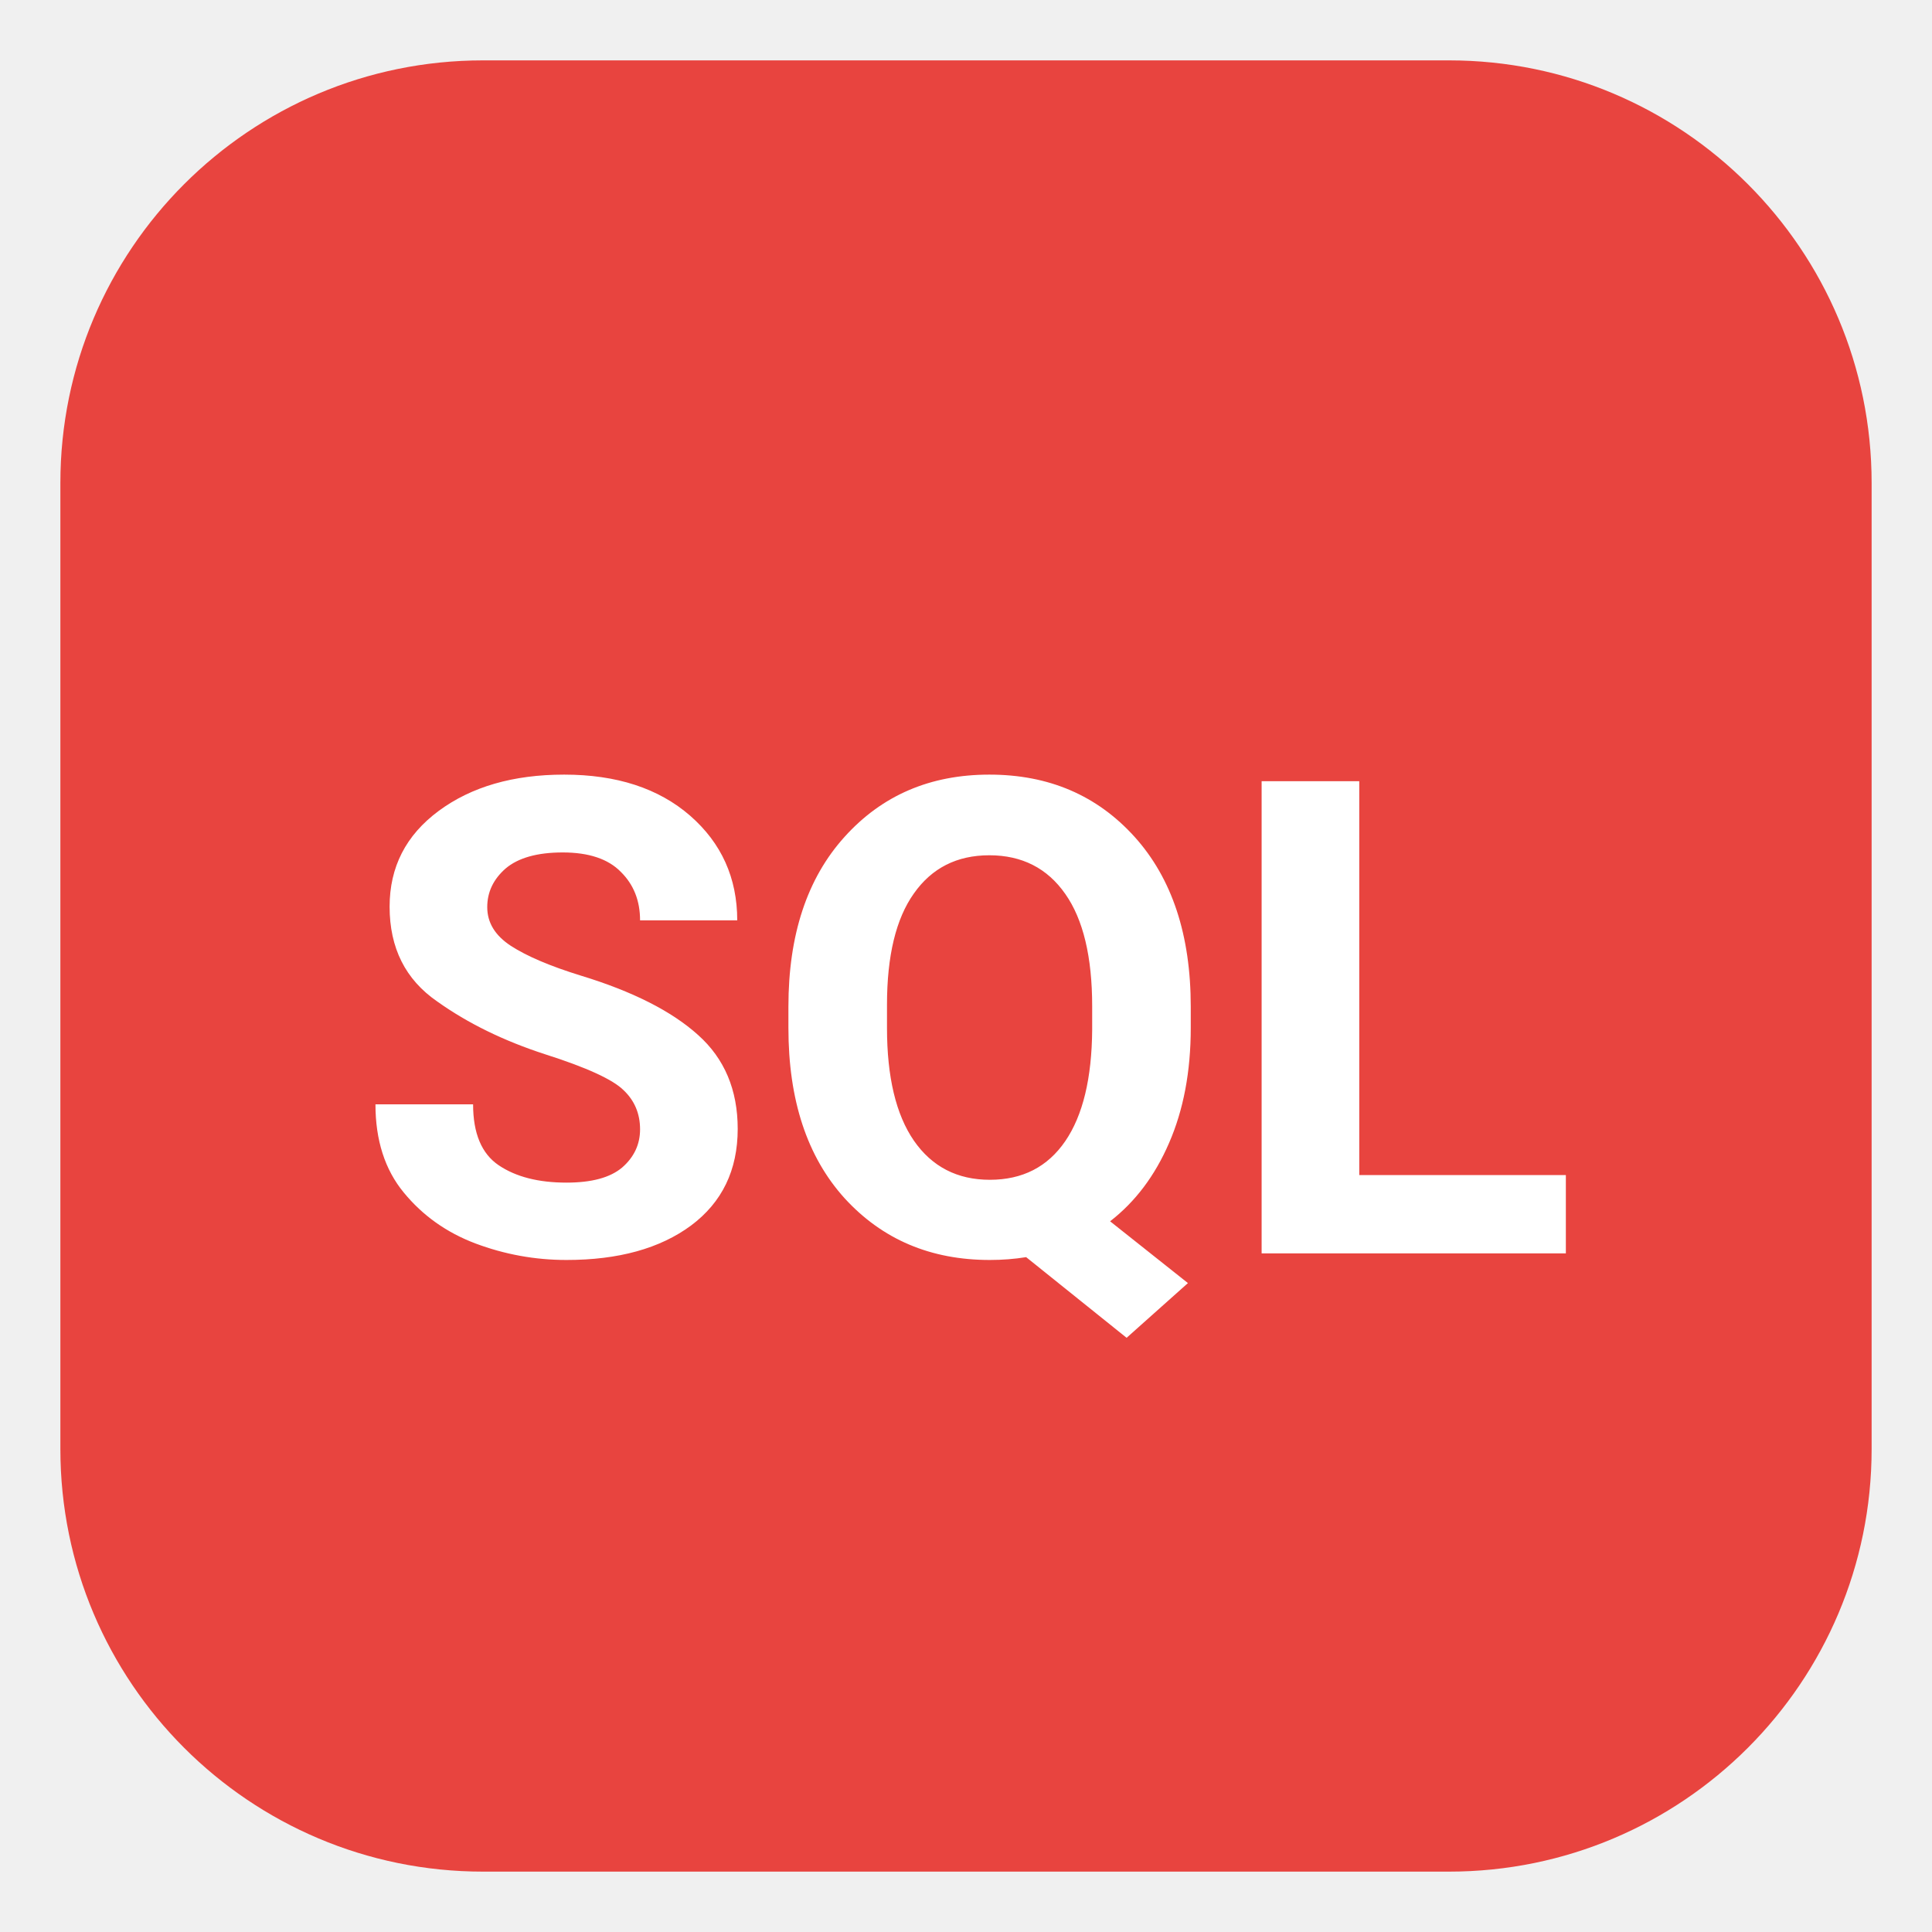
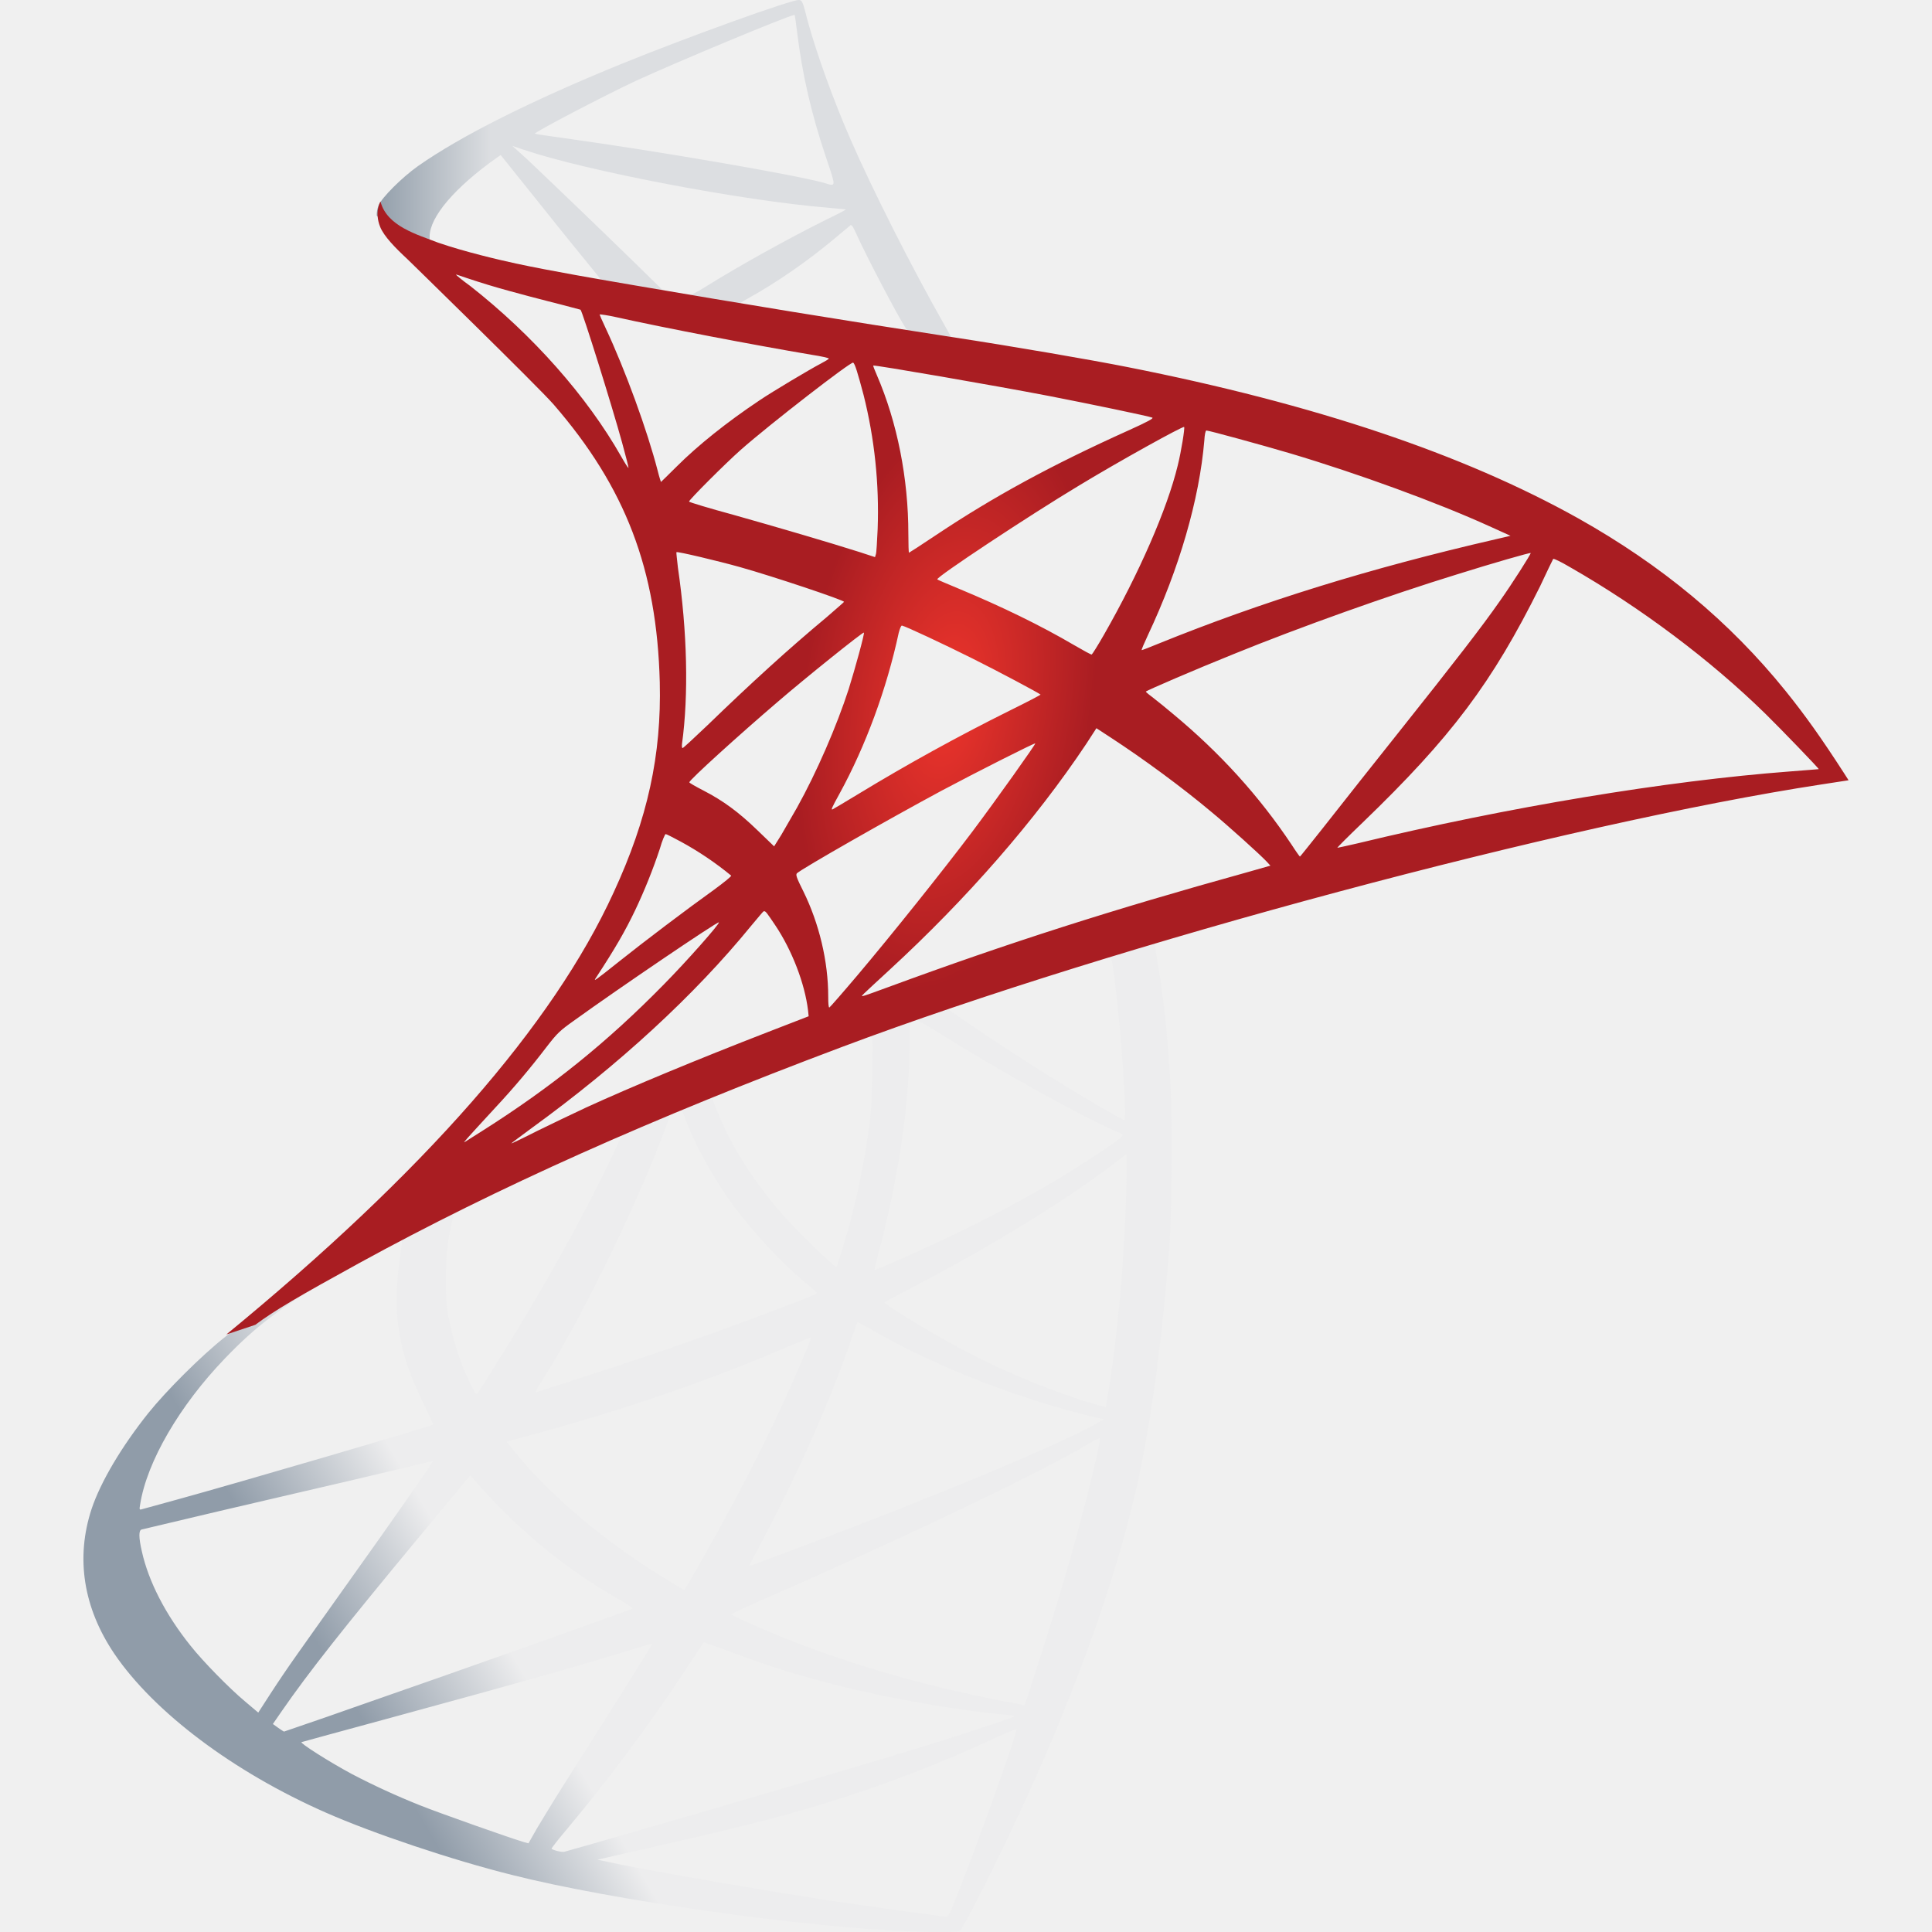
- <svg xmlns="http://www.w3.org/2000/svg" viewBox="0 0 64 64" width="64" height="64" role="img">
-   <rect x="2" y="2" width="60" height="60" rx="14" fill="#E8443F" />
-   <text x="32" y="34" text-anchor="middle" dominant-baseline="central" font-family="Segoe UI, Roboto, Helvetica, Arial, sans-serif" font-weight="700" font-size="22" fill="#ffffff">SQL</text>
+ <svg xmlns="http://www.w3.org/2000/svg" viewBox="0 0 128 128">
+   <defs>
+     <linearGradient id="a" x1="-2901.952" x2="-2061.249" y1="923.573" y2="1420.331" gradientTransform="matrix(.01102 0 0 -.01102 56.808 125.521)" gradientUnits="userSpaceOnUse">
+       <stop offset="0" stop-color="#909ca9" />
+       <stop offset="1" stop-color="#ededee" />
+     </linearGradient>
+     <linearGradient id="b" x1="-2882.7" x2="-2206.249" y1="10288.81" y2="10288.81" gradientTransform="matrix(.01102 0 0 -.01102 56.808 125.521)" gradientUnits="userSpaceOnUse">
+       <stop offset="0" stop-color="#939fab" />
+       <stop offset="1" stop-color="#dcdee1" />
+     </linearGradient>
+     <radialGradient id="c" cx="-14217.448" cy="7277.705" r="898.12" gradientTransform="matrix(-.01059 -.0016 -.00321 .02118 -64.462 -130.43)" gradientUnits="userSpaceOnUse">
+       <stop offset="0" stop-color="#ee352c" />
+       <stop offset="1" stop-color="#a91d22" />
+     </radialGradient>
+   </defs>
+   <path fill="url(#a)" d="m79.363 59.755-25.634 8.37-22.3 9.842-6.24 1.648a135.666 135.666 0 0 1-5.057 4.592c-1.976 1.704-3.816 3.255-5.23 4.378-1.57 1.24-3.895 3.565-5.077 5.038-1.764 2.209-3.158 4.553-3.759 6.355-1.066 3.255-.542 6.549 1.511 9.591 2.636 3.875 7.886 7.828 14.008 10.52 3.12 1.377 8.37 3.14 12.324 4.127 6.567 1.667 19.278 3.47 26.272 3.74 1.414.059 3.313.059 3.39 0 .156-.097 1.241-2.17 2.501-4.746 4.3-8.778 7.4-17.012 9.087-24.046 1.007-4.262 1.801-9.939 2.324-16.662.136-1.88.194-8.177.078-10.308-.175-3.487-.485-6.316-.97-9.086-.077-.408-.096-.776-.057-.796.077-.057.31-.135 3.468-1.046l-.639-1.51zm-5.851 3.43c.233 0 .852 5.947 1.007 9.706.039.795.02 1.318-.02 1.318-.154 0-3.274-1.84-5.501-3.236-1.938-1.22-5.62-3.661-6.2-4.127-.195-.135-.176-.155 1.413-.697 2.693-.91 9.088-2.965 9.3-2.965zm-13.06 4.3c.175 0 .62.252 1.686.911 3.991 2.5 9.417 5.523 11.742 6.53.716.31.794.193-.853 1.318-3.526 2.402-7.924 4.766-13.31 7.149-.95.426-1.745.755-1.764.755-.039 0 .078-.484.233-1.065 1.297-4.825 2.034-9.707 2.073-13.621.02-1.938.02-1.938.194-1.996-.04.02-.02.02 0 .02zm-2.692 1.027c.116.117.038 4.457-.117 5.639a49.361 49.361 0 0 1-1.782 8.428c-.213.717-.407 1.318-.446 1.356-.078.097-2.732-2.5-3.604-3.507-1.511-1.744-2.693-3.487-3.565-5.192-.445-.872-1.143-2.577-1.085-2.635.31-.214 10.521-4.166 10.599-4.089zm-12.672 4.98c.019 0 .038 0 .058.019.039.039.175.35.291.698.62 1.685 2.014 4.165 3.216 5.754 1.318 1.744 3.042 3.605 4.476 4.825.465.387.891.755.949.813.116.117.155.097-3.004 1.299-3.66 1.395-7.652 2.79-12.225 4.262a609.837 609.837 0 0 0-3.274 1.066c-.175.058-.116-.04.387-.834 2.267-3.544 5.715-10.5 7.653-15.422.33-.853.66-1.705.718-1.899.077-.271.174-.368.425-.504.136-.038.272-.077.33-.077zM41.213 75.1c.058.039-.93 2.112-1.899 4.01-1.88 3.663-3.933 7.267-6.684 11.646-.466.755-.91 1.453-.97 1.53-.096.136-.134.097-.445-.503-.659-1.299-1.201-2.965-1.492-4.496-.29-1.511-.232-4.146.098-5.774.25-1.2.232-1.181.813-1.472 2.48-1.26 10.502-5.018 10.58-4.941zm33.422 1.357v.813c0 4.321-.465 10.25-1.143 14.57-.116.756-.213 1.376-.232 1.396 0 0-.562-.155-1.22-.349a49.985 49.985 0 0 1-8.914-3.817c-1.88-1.027-4.61-2.713-4.533-2.79.019-.02.833-.446 1.782-.95 3.798-1.976 7.44-4.107 10.599-6.22 1.182-.794 2.964-2.072 3.351-2.421zm-48.05 5.734c.077 0 .057.155-.059.853a27.507 27.507 0 0 0-.213 2.072c-.155 2.83.31 4.923 1.705 7.79.388.794.698 1.453.678 1.472-.135.117-12.962 3.876-16.992 4.98-1.201.33-2.247.62-2.325.639-.136.04-.155.02-.097-.31.446-2.848 2.616-6.568 5.639-9.707 2.014-2.093 3.623-3.313 6.374-4.882 1.976-1.124 5.018-2.81 5.25-2.887 0-.02.02-.02.04-.02zm30.225 5.406c.02-.02.484.233 1.046.562 4.147 2.403 9.92 4.631 14.841 5.774l.446.097-.62.349c-2.576 1.434-11.044 4.96-19.704 8.195-1.26.465-2.5.93-2.732 1.027-.233.097-.446.155-.446.135 0-.02.349-.697.794-1.53 2.422-4.534 4.863-10.056 6.104-13.892.155-.368.251-.697.27-.717zm-3.08 1.007c.019.02-.136.427-.33.892-1.686 4.088-3.895 8.545-6.724 13.543-.716 1.28-1.317 2.306-1.336 2.306-.02 0-.601-.349-1.299-.775-4.107-2.519-7.75-5.619-10.132-8.622l-.35-.426 1.764-.485c6.316-1.724 11.683-3.584 17.011-5.87.756-.31 1.376-.563 1.395-.563zm19.142 6.685s.02.02 0 0c.02.446-.969 4.437-1.783 7.324-.678 2.422-1.259 4.32-2.325 7.672-.464 1.474-.87 2.693-.89 2.693-.02 0-.136-.018-.253-.057-5.754-1.047-10.908-2.5-15.752-4.437-1.356-.543-3.293-1.415-3.41-1.512-.038-.039 1.124-.581 2.597-1.22 8.816-3.856 17.96-8.235 21.1-10.114.368-.233.658-.349.716-.349zM28.677 96.8c.039.04-2.422 3.585-5.87 8.41-1.202 1.685-2.597 3.661-3.12 4.397a77.468 77.468 0 0 0-1.763 2.597l-.814 1.26-.872-.737c-1.027-.853-2.809-2.674-3.604-3.681-1.666-2.073-2.79-4.263-3.235-6.258-.214-.93-.214-1.396-.02-1.453a1459.3 1459.3 0 0 1 10.308-2.423 861.65 861.65 0 0 0 6.936-1.627c1.124-.271 2.035-.485 2.054-.485zm2.48.95.62.697c2.79 3.12 5.638 5.426 9.087 7.44.62.35 1.085.66 1.046.68-.135.096-11.974 4.3-17.457 6.199a462.501 462.501 0 0 1-5.638 1.957c-.019 0-.194-.117-.387-.252l-.349-.252.562-.814c1.82-2.635 4.107-5.522 9.086-11.528zm15.462 11.063c.019-.02.871.29 1.918.679 2.519.949 4.514 1.55 7.188 2.228 3.294.833 8.06 1.647 10.87 1.88.426.038.658.077.581.135-.136.077-2.984 1.027-5.076 1.685-3.333 1.047-13.505 4.05-21.798 6.433a218.735 218.735 0 0 1-2.925.834c-.194.038-.834-.137-.834-.214 0-.038.465-.639 1.027-1.298 2.79-3.333 5.561-7.053 7.867-10.579.64-.969 1.182-1.764 1.182-1.783zm-3.41.097c.019.02-1.357 2.228-3.76 6.026-1.026 1.608-2.17 3.43-2.576 4.069-.388.62-.97 1.589-1.298 2.131l-.562.988-.291-.077c-.698-.194-5.6-1.919-6.898-2.442a48.226 48.226 0 0 1-4.514-2.072c-1.55-.834-3.487-2.074-3.332-2.113.038-.02 2.693-.736 5.89-1.608 8.485-2.306 13.194-3.642 16.275-4.611.562-.175 1.046-.31 1.065-.29zm24.122 5.657h.02c.077.195-3.062 8.913-4.206 11.664-.251.62-.348.776-.484.756-.329-.02-4.882-.658-7.653-1.065-4.824-.736-12.924-2.151-14.957-2.616l-.466-.097 2.887-.659c6.2-1.395 9.184-2.15 12.207-3.08a86.251 86.251 0 0 0 11.412-4.399c.6-.27 1.104-.484 1.24-.503z" />
+   <path fill="url(#b)" d="M52.935.001c-.426-.058-7.305 2.422-11.741 4.224-5.988 2.441-10.637 4.766-13.505 6.781-1.066.756-2.403 2.093-2.616 2.616a1.812 1.812 0 0 0-.116.659l2.597 2.46 6.18 1.977 14.706 2.635 16.817 2.887.175-1.453c-.058 0-.097-.02-.155-.02l-2.209-.348-.445-.795c-2.287-4.03-4.805-9.029-6.278-12.4-1.142-2.616-2.228-5.638-2.828-7.808C53.187.098 53.149.02 52.935 0Zm-.31.988h.02c.019.02.096.563.174 1.202.33 2.712.93 5.328 1.88 8.157.716 2.13.716 2.015-.117 1.763-1.976-.542-10.83-2.073-17.244-2.965-1.027-.135-1.899-.27-1.899-.29-.077-.078 4.63-2.538 6.704-3.507 2.654-1.22 9.94-4.263 10.482-4.36ZM33.947 9.67l.756.252c4.108 1.395 14.434 3.372 20.131 3.837.639.058 1.182.116 1.2.116.02.02-.522.31-1.22.639-2.751 1.376-5.774 3.062-7.866 4.36-.62.387-1.182.698-1.26.698-.077 0-.484-.078-.91-.137l-.775-.116-1.938-1.899a803.532 803.532 0 0 0-7.11-6.84zm-.775.601 2.732 3.41c1.492 1.88 3.004 3.72 3.333 4.127.33.407.6.736.58.756-.077.058-3.952-.698-6.005-1.162-2.112-.485-2.984-.718-4.282-1.125l-1.066-.349v-.27c.02-1.3 1.667-3.237 4.456-5.212zm23.212 4.65c.077 0 .174.174.406.697.66 1.453 2.713 5.367 3.217 6.123.155.252.426.272-2.306-.174-6.568-1.066-8.68-1.415-8.68-1.453 0-.02.194-.155.446-.291 2.035-1.124 4.088-2.557 5.91-4.088.445-.368.852-.717.93-.775.019-.039.057-.058.077-.039z" />
+   <path fill="url(#c)" d="M25.209 13.35s-.426.679-.02 1.687c.252.62.988 1.375 1.822 2.15 0 0 8.621 8.409 9.668 9.61 4.766 5.503 6.84 10.928 7.033 18.407.117 4.805-.794 9.029-3.061 13.931-4.03 8.796-12.536 18.504-25.653 29.276l1.918-.64c1.24-.93 2.926-1.917 6.879-4.087 9.125-5 19.394-9.591 31.988-14.32 18.135-6.82 47.954-14.802 64.926-17.398l1.764-.271-.272-.427c-1.55-2.403-2.616-3.894-3.895-5.483-3.72-4.611-8.233-8.35-13.756-11.45-7.595-4.244-17.418-7.557-29.857-10.017-2.345-.466-7.499-1.357-11.684-1.996a1193.72 1193.72 0 0 1-20.925-3.41c-2.267-.388-5.658-.969-7.905-1.454-1.163-.252-3.39-.775-5.134-1.375-1.395-.543-3.41-1.085-3.837-2.732Zm4.999 4.844c.019-.018.329.098.736.233a50.336 50.336 0 0 0 2.81.853 142.908 142.908 0 0 0 2.557.678c1.162.29 2.131.561 2.15.561.136.136 2.093 6.394 2.752 8.797.252.91.446 1.685.427 1.685-.02.02-.233-.31-.485-.755-2.267-3.991-5.851-8.04-9.998-11.296-.542-.387-.95-.736-.95-.756Zm9.532 2.636c.098 0 .524.058 1.047.174 3.293.736 9.203 1.86 12.98 2.5.64.097 1.144.213 1.144.251 0 .04-.232.175-.523.33-.64.329-3.216 1.86-4.069 2.44-2.15 1.435-4.088 2.985-5.483 4.38-.562.562-1.046 1.027-1.046 1.027s-.116-.33-.214-.736c-.697-2.694-2.15-6.685-3.468-9.495-.213-.445-.387-.852-.387-.89 0 .038 0 .019.02.019zm16.78 3.196c.116.04.31.698.697 2.151a31.732 31.732 0 0 1 .93 8.874c-.039.814-.078 1.57-.117 1.667l-.058.193-1.007-.33c-2.073-.658-5.444-1.646-8.331-2.46-1.647-.446-2.984-.852-2.984-.89 0-.117 2.403-2.52 3.43-3.43 1.956-1.725 7.265-5.832 7.44-5.775zm1.336.194c.058-.058 8.022 1.317 11.645 2.015 2.694.523 6.607 1.337 6.84 1.434.115.039-.291.27-1.59.853-5.115 2.305-8.912 4.378-12.69 6.897-.988.659-1.822 1.202-1.84 1.202-.02 0-.04-.562-.04-1.24 0-3.681-.735-7.402-2.092-10.54-.136-.31-.252-.601-.233-.62zm20.596 4.07c.058.057-.193 1.627-.426 2.557-.698 2.887-2.577 7.169-4.882 11.199-.408.717-.776 1.298-.815 1.317-.038.02-.56-.271-1.162-.62-2.247-1.318-4.805-2.557-7.595-3.72-.775-.33-1.453-.6-1.472-.64-.136-.115 6.103-4.242 9.396-6.219 2.617-1.589 6.88-3.952 6.956-3.875zm1.473.232c.174 0 3.7.968 5.541 1.511 4.553 1.356 9.785 3.274 13.195 4.824l1.414.64-.988.232c-8.33 1.918-15.461 4.128-22.34 6.917-.562.233-1.066.427-1.104.427-.039 0 .155-.446.407-.988 2.073-4.399 3.41-8.99 3.74-12.905.019-.368.077-.658.135-.658zm-35.108 8.06c.058-.058 2.75.581 4.204.988 2.21.62 6.898 2.19 6.898 2.305 0 .02-.523.466-1.143 1.008-2.538 2.112-4.98 4.34-7.906 7.169-.871.833-1.607 1.511-1.646 1.511-.04 0-.058-.116-.04-.271.446-3.255.35-7.44-.27-11.683-.059-.543-.117-1.008-.098-1.027zm56.595.058c.038.039-1.24 2.053-2.054 3.196-1.162 1.667-2.868 3.876-6.723 8.72a1289.453 1289.453 0 0 0-5.076 6.413c-.775.969-1.414 1.782-1.435 1.782-.018 0-.27-.348-.542-.774-2.17-3.256-4.766-6.104-7.847-8.661a44.534 44.534 0 0 0-1.433-1.163c-.214-.155-.388-.31-.388-.33 0-.057 3.293-1.472 5.793-2.479 4.38-1.783 10.346-3.914 14.823-5.29 2.344-.736 4.843-1.453 4.882-1.414zm1.492.387c.077-.019.543.214 1.104.543 4.709 2.693 9.32 6.162 12.962 9.726 1.027 1.008 3.566 3.643 3.527 3.662 0 0-.892.078-1.938.155-8.157.62-18.6 2.344-28.636 4.766-.679.155-1.28.29-1.318.29-.038 0 .717-.755 1.667-1.665 5.89-5.677 8.583-9.261 11.76-15.656.446-.948.833-1.762.872-1.82-.02 0-.02 0 0 0zm-43.149 4.418c.271.058 2.79 1.24 4.689 2.19 1.744.871 4.36 2.266 4.495 2.383.02.019-.91.503-2.054 1.066a135.032 135.032 0 0 0-10.017 5.521c-.93.562-1.705 1.027-1.724 1.027-.078 0-.058-.078.465-1.027 1.744-3.177 3.139-6.975 3.933-10.676.077-.29.155-.484.213-.484zm-2.519.465c.058.058-.6 2.441-1.007 3.74-.795 2.46-2.132 5.54-3.43 7.866-.31.542-.775 1.337-1.027 1.782l-.484.775-1.085-1.046c-1.26-1.22-2.286-1.976-3.603-2.655-.524-.27-.931-.503-.931-.542 0-.155 3.314-3.158 5.852-5.328 1.82-1.57 5.657-4.65 5.715-4.592zm15.404 6.336.95.62c2.17 1.415 4.727 3.294 6.684 4.94 1.104.91 3.235 2.83 3.662 3.294l.232.252-1.57.446c-8.873 2.46-15.732 4.65-23.734 7.595-.892.33-1.647.6-1.705.6-.116 0-.213.097 1.783-1.744 5.115-4.707 9.648-9.9 13.02-14.957zm-4.05 1.007c.04.039-2.615 3.778-4.204 5.89-1.899 2.519-5.27 6.743-7.596 9.494-.968 1.144-1.8 2.093-1.84 2.112-.058.02-.078-.27-.078-.717 0-2.344-.6-4.844-1.646-6.975-.446-.891-.524-1.104-.426-1.201.368-.33 6.006-3.546 9.57-5.464 2.404-1.279 6.162-3.177 6.22-3.139zM44.1 55.26c.058 0 .503.232 1.008.503a21.28 21.28 0 0 1 3.332 2.248c.039.038-.465.446-1.124.93-1.84 1.317-4.63 3.43-6.258 4.728-1.705 1.356-1.763 1.394-1.57 1.104 1.28-1.957 1.919-3.061 2.597-4.476a36.066 36.066 0 0 0 1.627-4.05c.155-.56.349-.987.388-.987zm6.53 5.114c.096-.018.213.156.735.931 1.104 1.647 1.957 3.856 2.17 5.638l.04.387-2.655 1.028c-4.747 1.84-9.126 3.661-12.09 5.018a217.066 217.066 0 0 0-3.236 1.55c-.95.484-1.724.852-1.724.833 0-.02.6-.465 1.336-1.008C41 70.547 46.018 65.935 49.777 61.324c.407-.484.775-.93.813-.949zm-3.004.737c.078.077-2.131 2.577-3.642 4.108-3.74 3.816-7.44 6.8-12.032 9.706-.582.368-1.105.698-1.163.736-.135.078.038-.116 2.054-2.305a52.694 52.694 0 0 0 3.352-3.972c.736-.95.871-1.085 1.937-1.84 2.849-2.055 9.417-6.511 9.494-6.434z" />
</svg>
